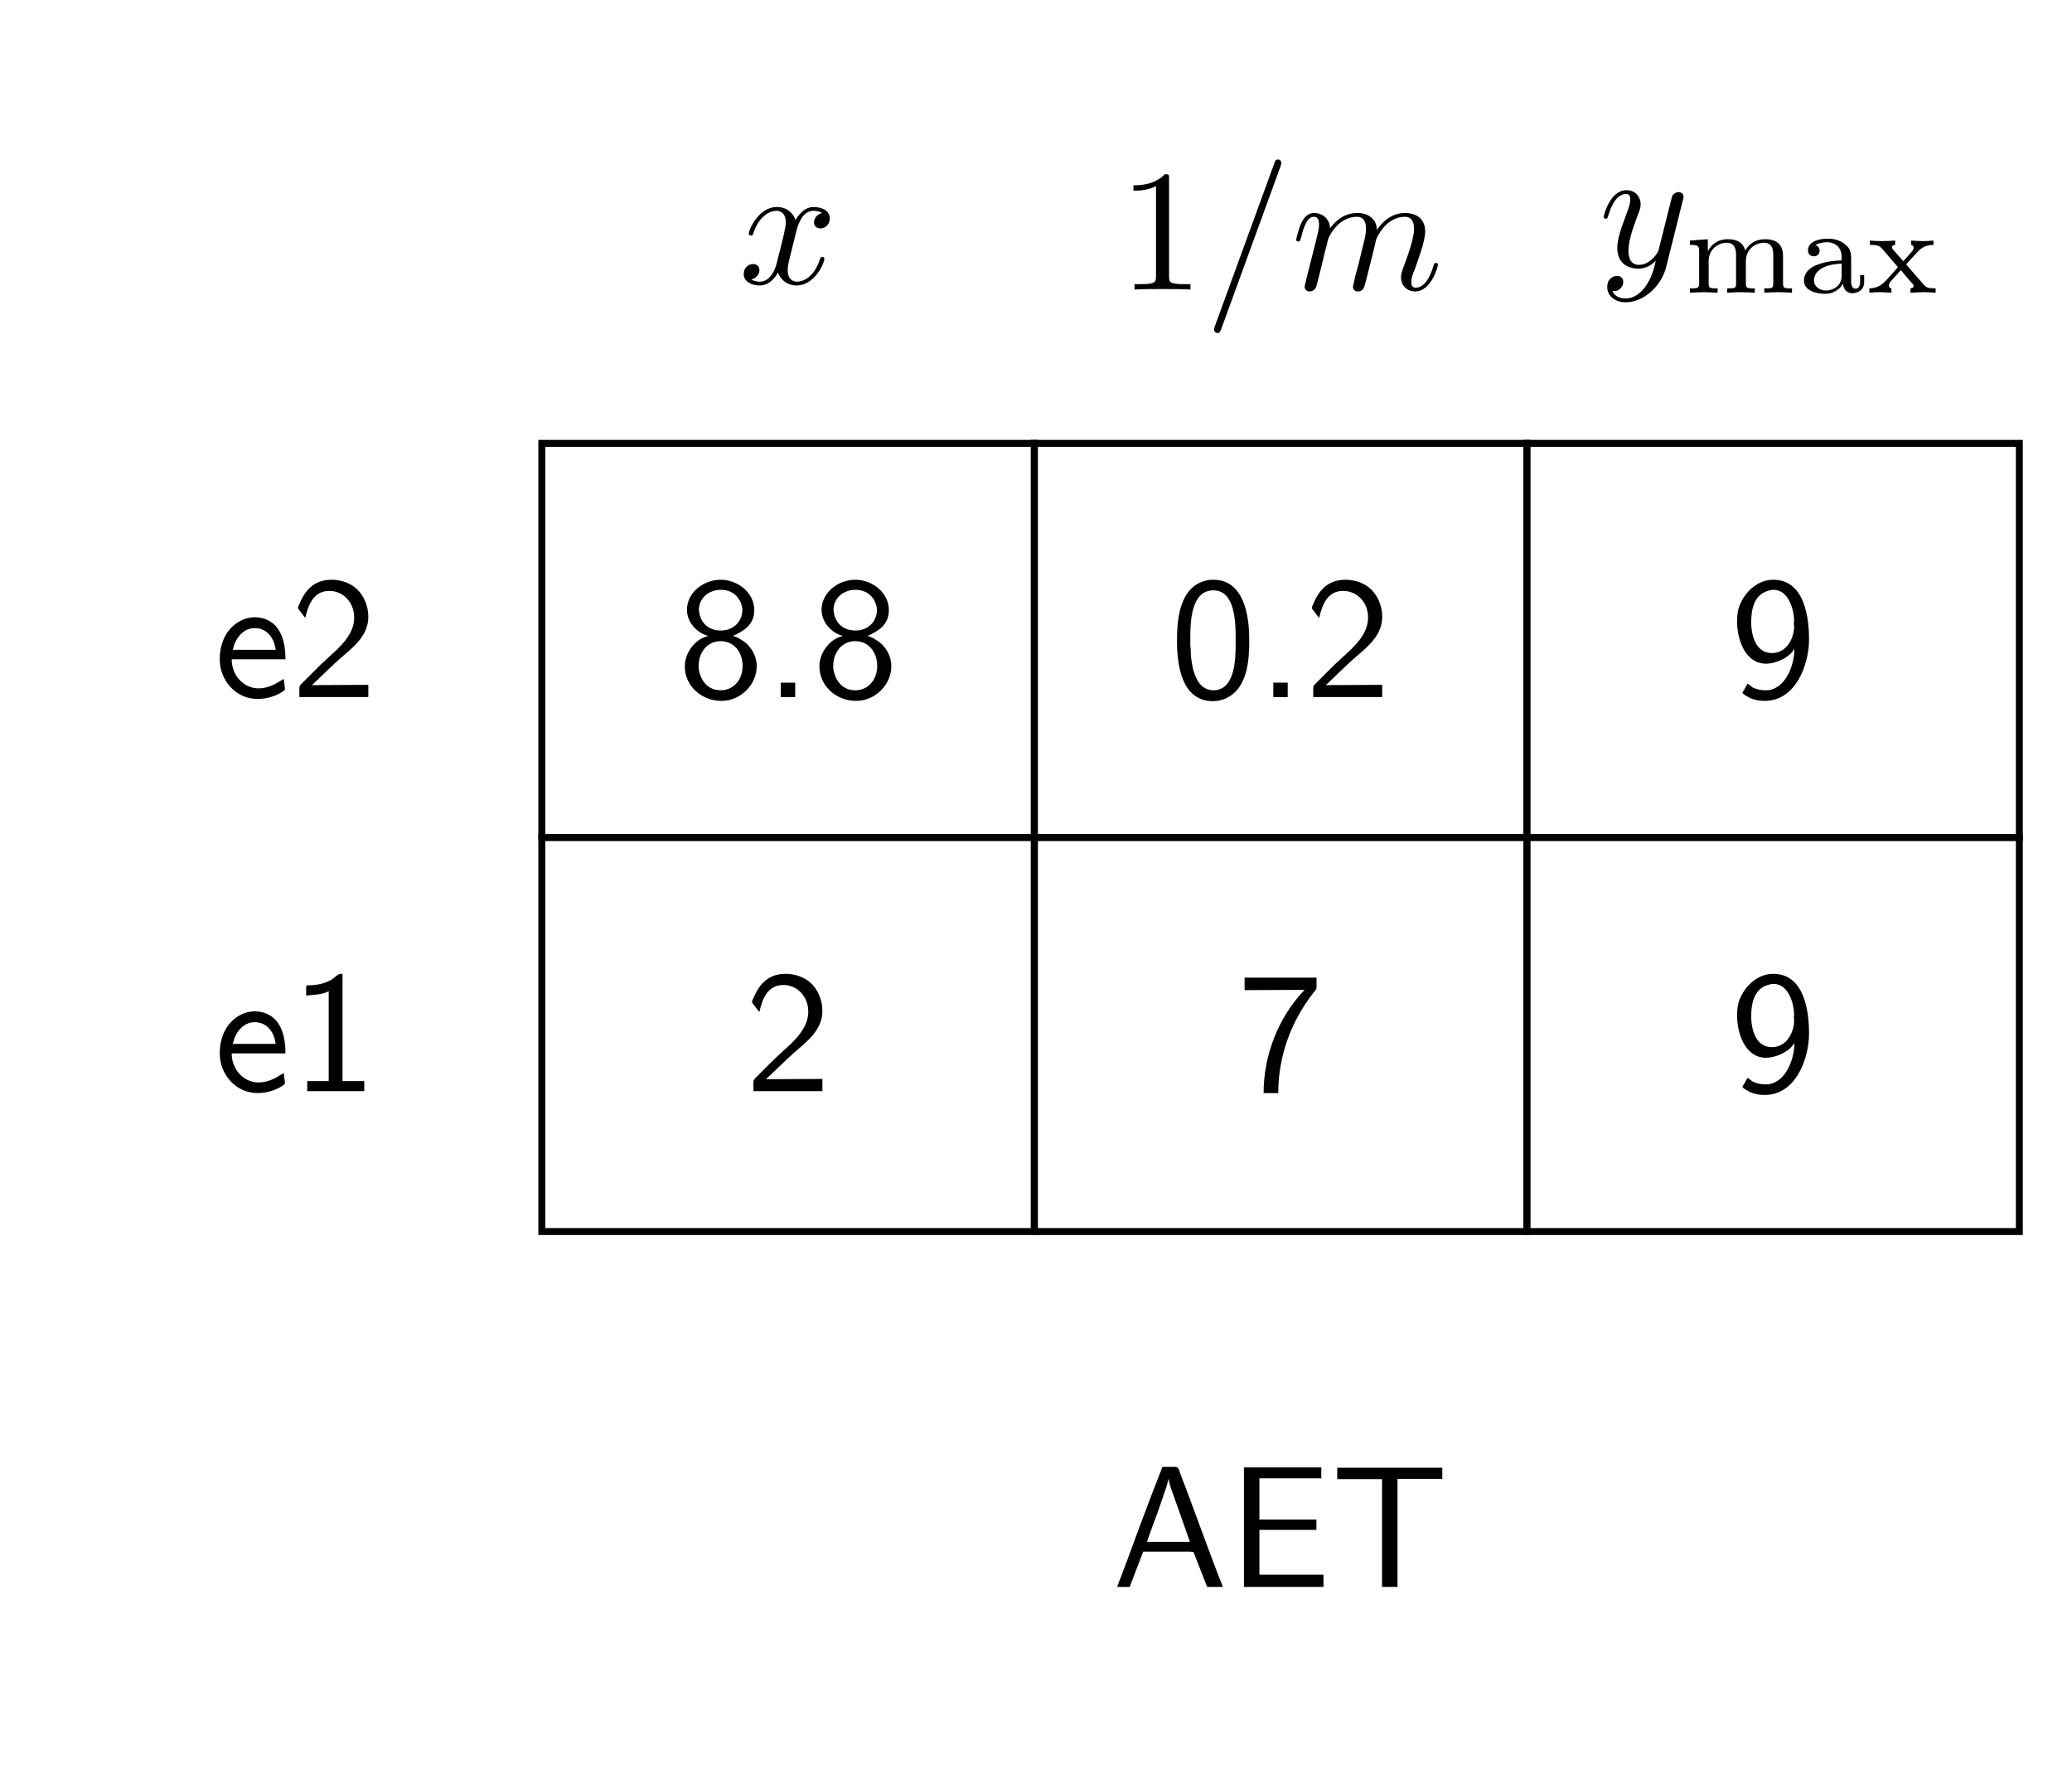
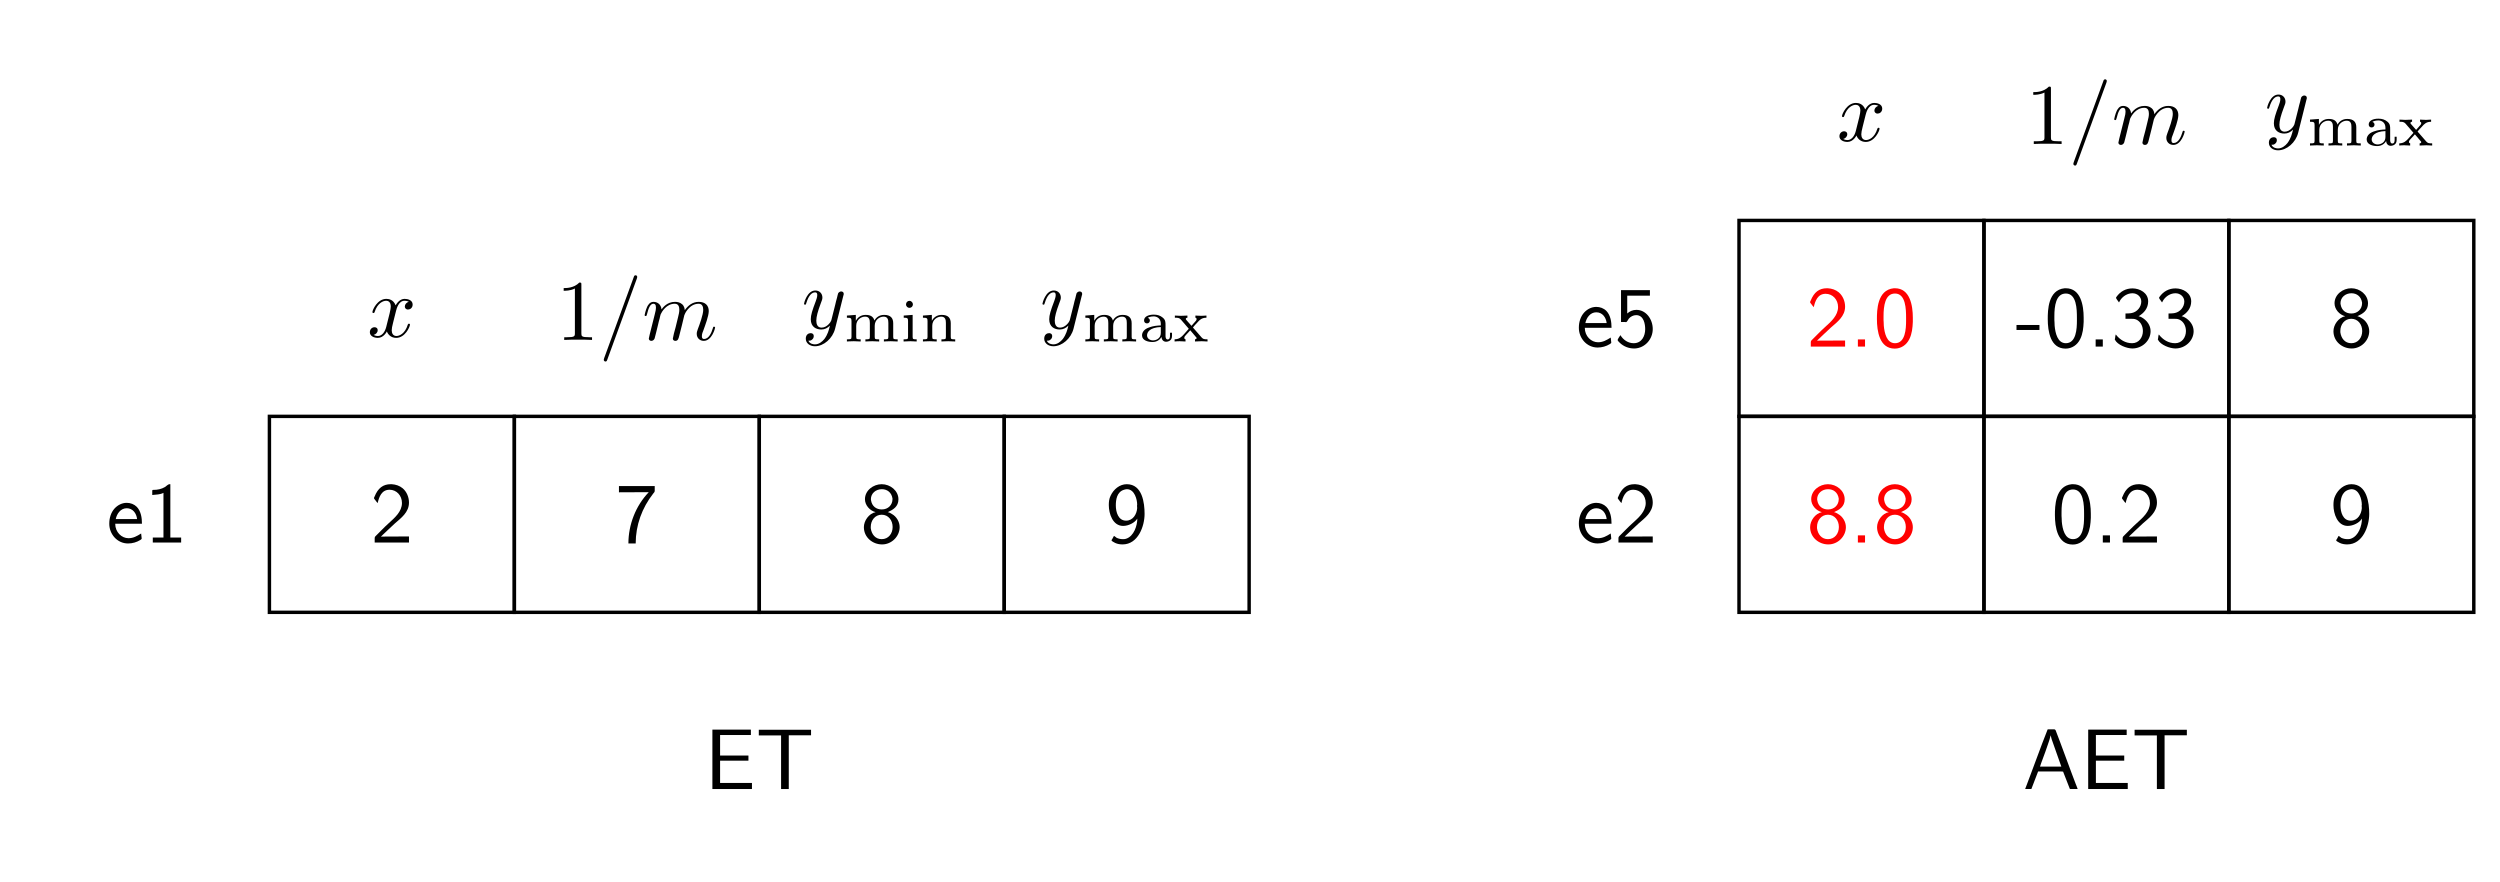
- <svg xmlns="http://www.w3.org/2000/svg" xmlns:xlink="http://www.w3.org/1999/xlink" width="119.254pt" height="102.047pt" viewBox="0 0 119.254 102.047" version="1.1">
+ <svg xmlns="http://www.w3.org/2000/svg" xmlns:xlink="http://www.w3.org/1999/xlink" width="289.333pt" height="102.047pt" viewBox="0 0 289.333 102.047" version="1.1">
  <defs>
    <g>
      <symbol overflow="visible" id="glyph0-0">
        <path style="stroke:none;" d="" />
      </symbol>
      <symbol overflow="visible" id="glyph0-1">
+         <path style="stroke:none;" d="M 0.844 -4.578 C 1 -5.281 1.297 -6.125 2.219 -6.125 C 3.047 -6.125 3.656 -5.438 3.656 -4.594 C 3.656 -3.594 2.812 -2.875 2.141 -2.266 C 1.875 -2.031 1.625 -1.781 1.359 -1.516 L 0.594 -0.75 C 0.531 -0.672 0.5 -0.641 0.5 -0.531 L 0.5 -0.016 L 4.469 -0.016 L 4.469 -0.719 L 1.219 -0.703 C 1.766 -1.203 2.266 -1.719 2.828 -2.219 C 3.562 -2.859 4.469 -3.516 4.469 -4.641 C 4.469 -5.266 4.203 -5.906 3.734 -6.297 C 3.375 -6.594 2.938 -6.734 2.469 -6.766 L 2.359 -6.766 C 1.469 -6.766 0.875 -6.312 0.484 -5.328 C 0.453 -5.281 0.422 -5.219 0.422 -5.156 L 0.422 -5.141 C 0.438 -5.062 0.516 -5 0.547 -4.953 C 0.641 -4.828 0.734 -4.688 0.844 -4.578 Z M 0.844 -4.578 " />
+       </symbol>
+       <symbol overflow="visible" id="glyph0-2">
+         <path style="stroke:none;" d="M 0.422 -6.547 L 0.422 -5.828 L 3.875 -5.844 C 2.359 -4.266 1.516 -2.078 1.516 0.094 L 2.359 0.094 C 2.359 -2.031 3.094 -4.031 4.391 -5.688 C 4.469 -5.781 4.562 -5.859 4.562 -6 L 4.562 -6.547 Z M 0.422 -6.547 " />
+       </symbol>
+       <symbol overflow="visible" id="glyph0-3">
        <path style="stroke:none;" d="M 1.781 -3.531 C 1 -3.375 0.422 -2.531 0.422 -1.797 C 0.422 -0.594 1.453 0.203 2.516 0.203 L 2.547 0.203 C 3.625 0.203 4.562 -0.719 4.562 -1.797 C 4.562 -2.406 4.203 -3.016 3.672 -3.312 C 3.531 -3.406 3.359 -3.5 3.188 -3.531 C 3.812 -3.812 4.422 -4.172 4.422 -5.016 C 4.422 -6.016 3.484 -6.766 2.484 -6.766 C 1.516 -6.766 0.547 -6.047 0.547 -5.031 C 0.547 -4.328 1.109 -3.703 1.781 -3.531 Z M 1.219 -1.672 C 1.219 -1.719 1.219 -1.781 1.219 -1.828 C 1.219 -2.562 1.703 -3.234 2.484 -3.234 C 3.266 -3.234 3.75 -2.578 3.75 -1.812 C 3.75 -1.047 3.266 -0.406 2.484 -0.406 C 1.734 -0.406 1.312 -0.984 1.219 -1.672 Z M 1.25 -4.906 C 1.25 -4.938 1.234 -4.984 1.234 -5.031 C 1.234 -5.703 1.797 -6.188 2.5 -6.188 C 3.125 -6.188 3.625 -5.812 3.734 -5.109 L 3.734 -5.031 C 3.734 -4.359 3.219 -3.844 2.5 -3.844 C 1.859 -3.844 1.359 -4.203 1.25 -4.906 Z M 1.25 -4.906 " />
      </symbol>
-       <symbol overflow="visible" id="glyph0-2">
+       <symbol overflow="visible" id="glyph0-4">
+         <path style="stroke:none;" d="M 3.703 -2.766 L 3.719 -2.766 C 3.719 -2 3.344 -0.75 2.422 -0.453 C 2.328 -0.422 2.219 -0.406 2.125 -0.406 L 2.047 -0.406 C 1.797 -0.406 1.562 -0.453 1.328 -0.562 C 1.219 -0.625 1.141 -0.734 1.016 -0.781 L 0.812 -0.406 C 0.781 -0.375 0.734 -0.312 0.734 -0.266 C 0.75 -0.172 1.016 -0.047 1.156 0.031 C 1.422 0.156 1.719 0.203 2.016 0.203 C 3.812 0.203 4.562 -1.906 4.562 -3.328 C 4.562 -4.578 4.312 -6.766 2.5 -6.766 C 1.672 -6.766 0.969 -6.172 0.625 -5.422 C 0.453 -5.078 0.422 -4.703 0.422 -4.344 C 0.422 -3.359 0.875 -1.938 2.078 -1.938 C 2.703 -1.938 3.438 -2.312 3.703 -2.766 Z M 3.703 -4.359 C 3.688 -4.344 3.688 -4.297 3.688 -4.266 C 3.688 -4.188 3.703 -4.109 3.703 -4.031 L 3.703 -3.984 C 3.656 -3.312 3.234 -2.547 2.422 -2.547 C 1.516 -2.547 1.234 -3.531 1.234 -4.312 C 1.234 -4.953 1.344 -5.875 2.188 -6.125 C 2.297 -6.156 2.406 -6.188 2.516 -6.188 C 3.422 -6.188 3.703 -4.953 3.703 -4.422 Z M 3.703 -4.359 " />
+       </symbol>
+       <symbol overflow="visible" id="glyph0-5">
+         <path style="stroke:none;" d="M 0.938 -6.891 L 0.938 -0.016 L 5.516 -0.016 L 5.516 -0.719 L 1.828 -0.719 L 1.828 -3.297 L 5.109 -3.297 L 5.109 -3.891 L 1.828 -3.891 L 1.828 -6.266 L 5.391 -6.266 L 5.391 -6.891 Z M 0.938 -6.891 " />
+       </symbol>
+       <symbol overflow="visible" id="glyph0-6">
+         <path style="stroke:none;" d="M 0.359 -6.875 L 0.359 -6.219 L 2.938 -6.219 L 2.938 -0.016 L 3.828 -0.016 L 3.828 -6.234 L 6.406 -6.234 L 6.406 -6.875 Z M 0.359 -6.875 " />
+       </symbol>
+       <symbol overflow="visible" id="glyph0-7">
+         <path style="stroke:none;" d="M 4.031 -1.062 C 3.531 -0.75 3.125 -0.516 2.562 -0.516 C 1.781 -0.516 1.031 -1.203 1.031 -2.188 L 4.125 -2.188 C 4.125 -2.875 4.016 -3.625 3.531 -4.141 C 3.219 -4.453 2.797 -4.609 2.359 -4.609 C 1.812 -4.609 1.312 -4.344 0.953 -3.953 C 0.531 -3.484 0.344 -2.844 0.344 -2.219 L 0.344 -2.172 C 0.344 -1 1.25 0.094 2.516 0.094 C 3.016 0.094 3.516 -0.047 3.938 -0.312 C 4 -0.375 4.094 -0.391 4.094 -0.484 C 4.094 -0.672 4.031 -0.875 4.031 -1.062 Z M 1.094 -2.734 C 1.219 -3.344 1.656 -3.984 2.359 -3.984 C 3.062 -3.984 3.484 -3.406 3.562 -2.734 Z M 1.094 -2.734 " />
+       </symbol>
+       <symbol overflow="visible" id="glyph0-8">
+         <path style="stroke:none;" d="M 0.891 -5.516 C 1.344 -5.578 1.781 -5.547 2.188 -5.766 L 2.188 -0.594 L 0.953 -0.594 L 0.953 -0.016 L 4.234 -0.016 L 4.234 -0.594 L 2.984 -0.594 L 2.984 -6.766 L 2.875 -6.766 C 2.719 -6.766 2.516 -6.531 2.359 -6.438 C 1.969 -6.203 1.5 -6.109 1.062 -6.109 L 1 -6.109 C 0.922 -6.109 0.891 -6.078 0.891 -5.984 Z M 0.891 -5.516 " />
+       </symbol>
+       <symbol overflow="visible" id="glyph0-9">
        <path style="stroke:none;" d="M 0.969 -0.844 L 0.969 -0.016 L 1.797 -0.016 L 1.797 -0.844 Z M 0.969 -0.844 " />
      </symbol>
-       <symbol overflow="visible" id="glyph0-3">
+       <symbol overflow="visible" id="glyph0-10">
        <path style="stroke:none;" d="M 2.359 -6.766 C 0.422 -6.578 0.406 -4.172 0.406 -3.203 C 0.406 -1.797 0.703 0.219 2.469 0.219 C 3.203 0.219 3.828 -0.203 4.156 -0.875 C 4.469 -1.5 4.531 -2.188 4.562 -2.875 L 4.562 -3.359 C 4.562 -4.797 4.219 -6.766 2.5 -6.766 C 2.453 -6.766 2.406 -6.766 2.359 -6.766 Z M 1.188 -2.828 C 1.172 -2.906 1.172 -2.984 1.172 -3.078 L 1.172 -3.531 C 1.172 -4.703 1.344 -6.156 2.5 -6.156 C 3.75 -6.156 3.781 -4.328 3.781 -3.344 L 3.781 -3.016 C 3.781 -2.078 3.703 -0.406 2.5 -0.406 C 1.531 -0.406 1.281 -1.594 1.203 -2.422 C 1.203 -2.547 1.203 -2.688 1.188 -2.828 Z M 1.188 -2.828 " />
      </symbol>
-       <symbol overflow="visible" id="glyph0-4">
-         <path style="stroke:none;" d="M 0.844 -4.578 C 1 -5.281 1.297 -6.125 2.219 -6.125 C 3.047 -6.125 3.656 -5.438 3.656 -4.594 C 3.656 -3.594 2.812 -2.875 2.141 -2.266 C 1.875 -2.031 1.625 -1.781 1.359 -1.516 L 0.594 -0.75 C 0.531 -0.672 0.5 -0.641 0.5 -0.531 L 0.5 -0.016 L 4.469 -0.016 L 4.469 -0.719 L 1.219 -0.703 C 1.766 -1.203 2.266 -1.719 2.828 -2.219 C 3.562 -2.859 4.469 -3.516 4.469 -4.641 C 4.469 -5.266 4.203 -5.906 3.734 -6.297 C 3.375 -6.594 2.938 -6.734 2.469 -6.766 L 2.359 -6.766 C 1.469 -6.766 0.875 -6.312 0.484 -5.328 C 0.453 -5.281 0.422 -5.219 0.422 -5.156 L 0.422 -5.141 C 0.438 -5.062 0.516 -5 0.547 -4.953 C 0.641 -4.828 0.734 -4.688 0.844 -4.578 Z M 0.844 -4.578 " />
-       </symbol>
-       <symbol overflow="visible" id="glyph0-5">
-         <path style="stroke:none;" d="M 3.703 -2.766 L 3.719 -2.766 C 3.719 -2 3.344 -0.75 2.422 -0.453 C 2.328 -0.422 2.219 -0.406 2.125 -0.406 L 2.047 -0.406 C 1.797 -0.406 1.562 -0.453 1.328 -0.562 C 1.219 -0.625 1.141 -0.734 1.016 -0.781 L 0.812 -0.406 C 0.781 -0.375 0.734 -0.312 0.734 -0.266 C 0.75 -0.172 1.016 -0.047 1.156 0.031 C 1.422 0.156 1.719 0.203 2.016 0.203 C 3.812 0.203 4.562 -1.906 4.562 -3.328 C 4.562 -4.578 4.312 -6.766 2.5 -6.766 C 1.672 -6.766 0.969 -6.172 0.625 -5.422 C 0.453 -5.078 0.422 -4.703 0.422 -4.344 C 0.422 -3.359 0.875 -1.938 2.078 -1.938 C 2.703 -1.938 3.438 -2.312 3.703 -2.766 Z M 3.703 -4.359 C 3.688 -4.344 3.688 -4.297 3.688 -4.266 C 3.688 -4.188 3.703 -4.109 3.703 -4.031 L 3.703 -3.984 C 3.656 -3.312 3.234 -2.547 2.422 -2.547 C 1.516 -2.547 1.234 -3.531 1.234 -4.312 C 1.234 -4.953 1.344 -5.875 2.188 -6.125 C 2.297 -6.156 2.406 -6.188 2.516 -6.188 C 3.422 -6.188 3.703 -4.953 3.703 -4.422 Z M 3.703 -4.359 " />
-       </symbol>
-       <symbol overflow="visible" id="glyph0-6">
-         <path style="stroke:none;" d="M 0.422 -6.547 L 0.422 -5.828 L 3.875 -5.844 C 2.359 -4.266 1.516 -2.078 1.516 0.094 L 2.359 0.094 C 2.359 -2.031 3.094 -4.031 4.391 -5.688 C 4.469 -5.781 4.562 -5.859 4.562 -6 L 4.562 -6.547 Z M 0.422 -6.547 " />
-       </symbol>
-       <symbol overflow="visible" id="glyph0-7">
+       <symbol overflow="visible" id="glyph0-11">
+         <path style="stroke:none;" d="M 0.109 -2.516 L 0.109 -1.938 L 2.766 -1.938 L 2.766 -2.516 Z M 0.109 -2.516 " />
+       </symbol>
+       <symbol overflow="visible" id="glyph0-12">
+         <path style="stroke:none;" d="M 0.906 -5.125 C 0.969 -5.219 1 -5.312 1.062 -5.406 C 1.375 -5.859 1.891 -6.188 2.469 -6.188 C 3 -6.188 3.484 -5.797 3.484 -5.234 C 3.484 -4.594 3 -4.031 2.406 -3.906 C 2.156 -3.844 1.891 -3.859 1.656 -3.844 L 1.656 -3.234 L 2.25 -3.234 C 2.484 -3.234 2.703 -3.234 2.906 -3.141 C 3.422 -2.906 3.672 -2.359 3.672 -1.812 C 3.672 -1.094 3.219 -0.406 2.422 -0.406 C 1.641 -0.406 1 -0.812 0.531 -1.422 C 0.516 -1.375 0.5 -1.312 0.484 -1.25 L 0.453 -1 C 0.438 -0.953 0.422 -0.906 0.422 -0.859 L 0.422 -0.828 C 0.719 -0.203 1.812 0.203 2.453 0.203 C 3.594 0.203 4.562 -0.703 4.562 -1.797 C 4.562 -2.5 4.109 -3.078 3.516 -3.406 C 3.406 -3.453 3.297 -3.516 3.172 -3.531 C 3.797 -3.891 4.281 -4.453 4.281 -5.25 C 4.281 -6.234 3.312 -6.75 2.469 -6.75 C 1.703 -6.75 1.062 -6.406 0.609 -5.766 C 0.594 -5.734 0.562 -5.703 0.562 -5.656 C 0.562 -5.562 0.797 -5.297 0.906 -5.125 Z M 0.906 -5.125 " />
+       </symbol>
+       <symbol overflow="visible" id="glyph0-13">
        <path style="stroke:none;" d="M 0.281 -0.016 L 1 -0.016 L 1.781 -2.047 L 4.453 -2.047 L 4.672 -2.031 L 5.453 -0.031 L 5.531 -0.016 L 6.359 -0.016 C 6.297 -0.219 6.203 -0.422 6.125 -0.625 L 5.688 -1.781 C 5.25 -2.984 4.781 -4.203 4.344 -5.406 L 3.922 -6.516 C 3.844 -6.734 3.812 -6.922 3.641 -6.922 L 2.922 -6.922 C 2.875 -6.922 2.844 -6.875 2.844 -6.812 L 2.25 -5.281 C 1.797 -4.094 1.359 -2.922 0.922 -1.719 L 0.5 -0.594 C 0.422 -0.406 0.344 -0.203 0.281 -0.016 Z M 2 -2.609 C 2.078 -2.891 2.203 -3.172 2.297 -3.453 C 2.516 -4.031 2.719 -4.594 2.906 -5.156 C 3.031 -5.516 3.156 -5.859 3.234 -6.234 L 3.344 -5.797 L 4.469 -2.609 Z M 2 -2.609 " />
      </symbol>
-       <symbol overflow="visible" id="glyph0-8">
-         <path style="stroke:none;" d="M 0.938 -6.891 L 0.938 -0.016 L 5.516 -0.016 L 5.516 -0.719 L 1.828 -0.719 L 1.828 -3.297 L 5.109 -3.297 L 5.109 -3.891 L 1.828 -3.891 L 1.828 -6.266 L 5.391 -6.266 L 5.391 -6.891 Z M 0.938 -6.891 " />
-       </symbol>
-       <symbol overflow="visible" id="glyph0-9">
-         <path style="stroke:none;" d="M 0.359 -6.875 L 0.359 -6.219 L 2.938 -6.219 L 2.938 -0.016 L 3.828 -0.016 L 3.828 -6.234 L 6.406 -6.234 L 6.406 -6.875 Z M 0.359 -6.875 " />
-       </symbol>
-       <symbol overflow="visible" id="glyph0-10">
-         <path style="stroke:none;" d="M 4.031 -1.062 C 3.531 -0.75 3.125 -0.516 2.562 -0.516 C 1.781 -0.516 1.031 -1.203 1.031 -2.188 L 4.125 -2.188 C 4.125 -2.875 4.016 -3.625 3.531 -4.141 C 3.219 -4.453 2.797 -4.609 2.359 -4.609 C 1.812 -4.609 1.312 -4.344 0.953 -3.953 C 0.531 -3.484 0.344 -2.844 0.344 -2.219 L 0.344 -2.172 C 0.344 -1 1.25 0.094 2.516 0.094 C 3.016 0.094 3.516 -0.047 3.938 -0.312 C 4 -0.375 4.094 -0.391 4.094 -0.484 C 4.094 -0.672 4.031 -0.875 4.031 -1.062 Z M 1.094 -2.734 C 1.219 -3.344 1.656 -3.984 2.359 -3.984 C 3.062 -3.984 3.484 -3.406 3.562 -2.734 Z M 1.094 -2.734 " />
-       </symbol>
-       <symbol overflow="visible" id="glyph0-11">
-         <path style="stroke:none;" d="M 0.891 -5.516 C 1.344 -5.578 1.781 -5.547 2.188 -5.766 L 2.188 -0.594 L 0.953 -0.594 L 0.953 -0.016 L 4.234 -0.016 L 4.234 -0.594 L 2.984 -0.594 L 2.984 -6.766 L 2.875 -6.766 C 2.719 -6.766 2.516 -6.531 2.359 -6.438 C 1.969 -6.203 1.5 -6.109 1.062 -6.109 L 1 -6.109 C 0.922 -6.109 0.891 -6.078 0.891 -5.984 Z M 0.891 -5.516 " />
+       <symbol overflow="visible" id="glyph0-14">
+         <path style="stroke:none;" d="M 0.797 -6.547 L 0.797 -2.859 L 1.266 -2.859 C 1.281 -2.859 1.312 -2.844 1.359 -2.844 C 1.5 -2.844 1.578 -3.094 1.688 -3.234 C 1.891 -3.484 2.219 -3.656 2.547 -3.656 C 3.453 -3.656 3.594 -2.578 3.594 -2.031 C 3.594 -1.25 3.203 -0.406 2.266 -0.406 C 1.625 -0.406 1.062 -0.781 0.734 -1.328 L 0.719 -1.328 C 0.609 -1.156 0.406 -0.875 0.406 -0.781 L 0.406 -0.766 C 0.406 -0.688 0.578 -0.531 0.656 -0.453 C 1.094 -0.031 1.688 0.203 2.297 0.203 L 2.406 0.203 C 3.578 0.141 4.469 -0.875 4.469 -2.047 C 4.469 -3.188 3.688 -4.266 2.578 -4.266 C 2.172 -4.266 1.797 -4.109 1.516 -3.844 L 1.516 -5.906 L 4.141 -5.906 L 4.141 -6.547 Z M 0.797 -6.547 " />
      </symbol>
      <symbol overflow="visible" id="glyph1-0">
        <path style="stroke:none;" d="" />
      </symbol>
      <symbol overflow="visible" id="glyph1-1">
        <path style="stroke:none;" d="M 3.328 -3.016 C 3.391 -3.266 3.625 -4.188 4.312 -4.188 C 4.359 -4.188 4.609 -4.188 4.812 -4.062 C 4.531 -4 4.344 -3.766 4.344 -3.516 C 4.344 -3.359 4.453 -3.172 4.719 -3.172 C 4.938 -3.172 5.25 -3.344 5.25 -3.75 C 5.25 -4.266 4.672 -4.406 4.328 -4.406 C 3.75 -4.406 3.406 -3.875 3.281 -3.656 C 3.031 -4.312 2.5 -4.406 2.203 -4.406 C 1.172 -4.406 0.594 -3.125 0.594 -2.875 C 0.594 -2.766 0.703 -2.766 0.719 -2.766 C 0.797 -2.766 0.828 -2.797 0.844 -2.875 C 1.188 -3.938 1.844 -4.188 2.188 -4.188 C 2.375 -4.188 2.719 -4.094 2.719 -3.516 C 2.719 -3.203 2.547 -2.547 2.188 -1.141 C 2.031 -0.531 1.672 -0.109 1.234 -0.109 C 1.172 -0.109 0.953 -0.109 0.734 -0.234 C 0.984 -0.297 1.203 -0.5 1.203 -0.781 C 1.203 -1.047 0.984 -1.125 0.844 -1.125 C 0.531 -1.125 0.297 -0.875 0.297 -0.547 C 0.297 -0.094 0.781 0.109 1.219 0.109 C 1.891 0.109 2.25 -0.594 2.266 -0.641 C 2.391 -0.281 2.75 0.109 3.344 0.109 C 4.375 0.109 4.938 -1.172 4.938 -1.422 C 4.938 -1.531 4.859 -1.531 4.828 -1.531 C 4.734 -1.531 4.719 -1.484 4.688 -1.422 C 4.359 -0.344 3.688 -0.109 3.375 -0.109 C 2.984 -0.109 2.828 -0.422 2.828 -0.766 C 2.828 -0.984 2.875 -1.203 2.984 -1.641 Z M 3.328 -3.016 " />
      </symbol>
      <symbol overflow="visible" id="glyph1-2">
        <path style="stroke:none;" d="M 4.375 -7.094 C 4.422 -7.234 4.422 -7.266 4.422 -7.281 C 4.422 -7.391 4.344 -7.484 4.234 -7.484 C 4.156 -7.484 4.094 -7.453 4.062 -7.391 L 0.594 2.109 C 0.547 2.25 0.547 2.281 0.547 2.297 C 0.547 2.406 0.641 2.5 0.75 2.5 C 0.875 2.5 0.906 2.422 0.969 2.25 Z M 4.375 -7.094 " />
      </symbol>
      <symbol overflow="visible" id="glyph1-3">
        <path style="stroke:none;" d="M 0.875 -0.594 C 0.844 -0.438 0.781 -0.203 0.781 -0.156 C 0.781 0.016 0.922 0.109 1.078 0.109 C 1.203 0.109 1.375 0.031 1.453 -0.172 C 1.453 -0.188 1.578 -0.656 1.641 -0.906 L 1.859 -1.797 C 1.906 -2.031 1.969 -2.25 2.031 -2.469 C 2.062 -2.641 2.141 -2.938 2.156 -2.969 C 2.297 -3.281 2.828 -4.188 3.781 -4.188 C 4.234 -4.188 4.312 -3.812 4.312 -3.484 C 4.312 -3.234 4.25 -2.953 4.172 -2.656 L 3.891 -1.5 L 3.688 -0.75 C 3.656 -0.547 3.562 -0.203 3.562 -0.156 C 3.562 0.016 3.703 0.109 3.844 0.109 C 4.156 0.109 4.219 -0.141 4.297 -0.453 C 4.438 -1.016 4.812 -2.469 4.891 -2.859 C 4.922 -2.984 5.453 -4.188 6.547 -4.188 C 6.969 -4.188 7.078 -3.844 7.078 -3.484 C 7.078 -2.922 6.656 -1.781 6.453 -1.25 C 6.375 -1.016 6.328 -0.906 6.328 -0.703 C 6.328 -0.234 6.672 0.109 7.141 0.109 C 8.078 0.109 8.453 -1.344 8.453 -1.422 C 8.453 -1.531 8.359 -1.531 8.328 -1.531 C 8.234 -1.531 8.234 -1.5 8.188 -1.344 C 8.031 -0.812 7.719 -0.109 7.172 -0.109 C 7 -0.109 6.922 -0.203 6.922 -0.438 C 6.922 -0.688 7.016 -0.922 7.109 -1.141 C 7.297 -1.672 7.719 -2.766 7.719 -3.344 C 7.719 -3.984 7.312 -4.406 6.562 -4.406 C 5.828 -4.406 5.312 -3.969 4.938 -3.438 C 4.938 -3.562 4.906 -3.906 4.625 -4.141 C 4.375 -4.359 4.062 -4.406 3.812 -4.406 C 2.906 -4.406 2.422 -3.766 2.25 -3.531 C 2.203 -4.109 1.781 -4.406 1.328 -4.406 C 0.875 -4.406 0.688 -4.016 0.594 -3.844 C 0.422 -3.484 0.297 -2.906 0.297 -2.875 C 0.297 -2.766 0.391 -2.766 0.406 -2.766 C 0.516 -2.766 0.516 -2.781 0.578 -3 C 0.75 -3.703 0.953 -4.188 1.312 -4.188 C 1.469 -4.188 1.609 -4.109 1.609 -3.734 C 1.609 -3.516 1.578 -3.406 1.453 -2.891 Z M 0.875 -0.594 " />
      </symbol>
      <symbol overflow="visible" id="glyph1-4">
        <path style="stroke:none;" d="M 4.844 -3.797 C 4.891 -3.938 4.891 -3.953 4.891 -4.031 C 4.891 -4.203 4.75 -4.297 4.594 -4.297 C 4.5 -4.297 4.344 -4.234 4.25 -4.094 C 4.234 -4.031 4.141 -3.734 4.109 -3.547 C 4.031 -3.297 3.969 -3.016 3.906 -2.75 L 3.453 -0.953 C 3.422 -0.812 2.984 -0.109 2.328 -0.109 C 1.828 -0.109 1.719 -0.547 1.719 -0.922 C 1.719 -1.375 1.891 -2 2.219 -2.875 C 2.375 -3.281 2.422 -3.391 2.422 -3.594 C 2.422 -4.031 2.109 -4.406 1.609 -4.406 C 0.656 -4.406 0.297 -2.953 0.297 -2.875 C 0.297 -2.766 0.391 -2.766 0.406 -2.766 C 0.516 -2.766 0.516 -2.797 0.562 -2.953 C 0.844 -3.891 1.234 -4.188 1.578 -4.188 C 1.656 -4.188 1.828 -4.188 1.828 -3.875 C 1.828 -3.625 1.719 -3.359 1.656 -3.172 C 1.25 -2.109 1.078 -1.547 1.078 -1.078 C 1.078 -0.188 1.703 0.109 2.297 0.109 C 2.688 0.109 3.016 -0.062 3.297 -0.344 C 3.172 0.172 3.047 0.672 2.656 1.203 C 2.391 1.531 2.016 1.828 1.562 1.828 C 1.422 1.828 0.969 1.797 0.797 1.406 C 0.953 1.406 1.094 1.406 1.219 1.281 C 1.328 1.203 1.422 1.062 1.422 0.875 C 1.422 0.562 1.156 0.531 1.062 0.531 C 0.828 0.531 0.5 0.688 0.5 1.172 C 0.5 1.672 0.938 2.047 1.562 2.047 C 2.578 2.047 3.609 1.141 3.891 0.016 Z M 4.844 -3.797 " />
      </symbol>
      <symbol overflow="visible" id="glyph2-0">
        <path style="stroke:none;" d="" />
      </symbol>
      <symbol overflow="visible" id="glyph2-1">
        <path style="stroke:none;" d="M 2.938 -6.375 C 2.938 -6.625 2.938 -6.641 2.703 -6.641 C 2.078 -6 1.203 -6 0.891 -6 L 0.891 -5.688 C 1.094 -5.688 1.672 -5.688 2.188 -5.953 L 2.188 -0.781 C 2.188 -0.422 2.156 -0.312 1.266 -0.312 L 0.953 -0.312 L 0.953 0 C 1.297 -0.031 2.156 -0.031 2.562 -0.031 C 2.953 -0.031 3.828 -0.031 4.172 0 L 4.172 -0.312 L 3.859 -0.312 C 2.953 -0.312 2.938 -0.422 2.938 -0.781 Z M 2.938 -6.375 " />
      </symbol>
      <symbol overflow="visible" id="glyph3-0">
        <path style="stroke:none;" d="" />
      </symbol>
      <symbol overflow="visible" id="glyph3-1">
        <path style="stroke:none;" d="M 5.734 -2.109 C 5.734 -2.719 5.422 -3.078 4.688 -3.078 C 4.125 -3.078 3.75 -2.781 3.562 -2.422 C 3.422 -2.922 3.047 -3.078 2.547 -3.078 C 1.969 -3.078 1.609 -2.766 1.406 -2.391 L 1.406 -3.078 L 0.375 -3 L 0.375 -2.75 C 0.844 -2.75 0.906 -2.703 0.906 -2.359 L 0.906 -0.547 C 0.906 -0.25 0.828 -0.25 0.375 -0.25 L 0.375 0 C 0.391 0 0.875 -0.031 1.172 -0.031 C 1.422 -0.031 1.906 0 1.969 0 L 1.969 -0.25 C 1.516 -0.25 1.453 -0.25 1.453 -0.547 L 1.453 -1.812 C 1.453 -2.531 2.031 -2.875 2.484 -2.875 C 2.969 -2.875 3.031 -2.5 3.031 -2.141 L 3.031 -0.547 C 3.031 -0.25 2.969 -0.25 2.516 -0.25 L 2.516 0 C 2.531 0 3.016 -0.031 3.312 -0.031 C 3.562 -0.031 4.047 0 4.109 0 L 4.109 -0.25 C 3.656 -0.25 3.594 -0.25 3.594 -0.547 L 3.594 -1.812 C 3.594 -2.531 4.172 -2.875 4.625 -2.875 C 5.109 -2.875 5.172 -2.5 5.172 -2.141 L 5.172 -0.547 C 5.172 -0.25 5.109 -0.25 4.656 -0.25 L 4.656 0 C 4.672 0 5.156 -0.031 5.453 -0.031 C 5.703 -0.031 6.188 0 6.25 0 L 6.25 -0.25 C 5.797 -0.25 5.734 -0.25 5.734 -0.547 Z M 5.734 -2.109 " />
      </symbol>
      <symbol overflow="visible" id="glyph3-2">
+         <path style="stroke:none;" d="M 1.469 -4.297 C 1.469 -4.5 1.297 -4.703 1.062 -4.703 C 0.859 -4.703 0.672 -4.531 0.672 -4.297 C 0.672 -4.047 0.875 -3.891 1.062 -3.891 C 1.297 -3.891 1.469 -4.062 1.469 -4.297 Z M 0.406 -3 L 0.406 -2.75 C 0.844 -2.75 0.906 -2.703 0.906 -2.359 L 0.906 -0.547 C 0.906 -0.25 0.844 -0.25 0.391 -0.25 L 0.391 0 C 0.406 0 0.891 -0.031 1.172 -0.031 C 1.422 -0.031 1.672 -0.016 1.906 0 L 1.906 -0.25 C 1.5 -0.25 1.438 -0.25 1.438 -0.547 L 1.438 -3.078 Z M 0.406 -3 " />
+       </symbol>
+       <symbol overflow="visible" id="glyph3-3">
+         <path style="stroke:none;" d="M 3.594 -2.109 C 3.594 -2.719 3.297 -3.078 2.547 -3.078 C 1.969 -3.078 1.609 -2.766 1.406 -2.391 L 1.406 -3.078 L 0.375 -3 L 0.375 -2.75 C 0.844 -2.75 0.906 -2.703 0.906 -2.359 L 0.906 -0.547 C 0.906 -0.25 0.828 -0.25 0.375 -0.25 L 0.375 0 C 0.391 0 0.875 -0.031 1.172 -0.031 C 1.422 -0.031 1.906 0 1.969 0 L 1.969 -0.25 C 1.516 -0.25 1.453 -0.25 1.453 -0.547 L 1.453 -1.812 C 1.453 -2.531 2.031 -2.875 2.484 -2.875 C 2.969 -2.875 3.031 -2.5 3.031 -2.141 L 3.031 -0.547 C 3.031 -0.25 2.969 -0.25 2.516 -0.25 L 2.516 0 C 2.531 0 3.016 -0.031 3.312 -0.031 C 3.562 -0.031 4.047 0 4.109 0 L 4.109 -0.25 C 3.656 -0.25 3.594 -0.25 3.594 -0.547 Z M 3.594 -2.109 " />
+       </symbol>
+       <symbol overflow="visible" id="glyph3-4">
        <path style="stroke:none;" d="M 3.109 -1.875 C 3.109 -2.234 3.109 -2.5 2.781 -2.766 C 2.5 -3 2.172 -3.109 1.75 -3.109 C 1.094 -3.109 0.625 -2.859 0.625 -2.438 C 0.625 -2.203 0.781 -2.094 0.969 -2.094 C 1.156 -2.094 1.297 -2.234 1.297 -2.422 C 1.297 -2.531 1.234 -2.688 1.047 -2.734 C 1.297 -2.906 1.703 -2.906 1.734 -2.906 C 2.125 -2.906 2.562 -2.656 2.562 -2.062 L 2.562 -1.859 C 2.172 -1.844 1.719 -1.812 1.203 -1.625 C 0.578 -1.406 0.391 -1.016 0.391 -0.703 C 0.391 -0.109 1.109 0.062 1.609 0.062 C 2.156 0.062 2.484 -0.25 2.641 -0.516 C 2.656 -0.234 2.844 0.031 3.172 0.031 C 3.188 0.031 3.859 0.031 3.859 -0.625 L 3.859 -1.016 L 3.625 -1.016 L 3.625 -0.641 C 3.625 -0.562 3.625 -0.234 3.359 -0.234 C 3.109 -0.234 3.109 -0.562 3.109 -0.641 Z M 2.562 -0.984 C 2.562 -0.312 1.969 -0.125 1.656 -0.125 C 1.297 -0.125 0.969 -0.359 0.969 -0.703 C 0.969 -1.094 1.297 -1.625 2.562 -1.672 Z M 2.562 -0.984 " />
      </symbol>
-       <symbol overflow="visible" id="glyph3-3">
+       <symbol overflow="visible" id="glyph3-5">
        <path style="stroke:none;" d="M 2.359 -1.562 C 2.359 -1.562 2.312 -1.625 2.312 -1.625 C 2.312 -1.656 2.766 -2.141 2.828 -2.203 C 3.078 -2.484 3.312 -2.75 3.875 -2.75 L 3.875 -3 C 3.672 -2.984 3.469 -2.969 3.281 -2.969 C 3.078 -2.969 2.797 -2.984 2.594 -3 L 2.594 -2.75 C 2.703 -2.734 2.734 -2.656 2.734 -2.594 C 2.734 -2.578 2.734 -2.469 2.625 -2.359 L 2.141 -1.812 L 1.562 -2.469 C 1.484 -2.547 1.484 -2.578 1.484 -2.609 C 1.484 -2.703 1.578 -2.75 1.672 -2.75 L 1.672 -3 C 1.422 -2.984 1.156 -2.969 0.891 -2.969 C 0.688 -2.969 0.422 -2.984 0.219 -3 L 0.219 -2.75 C 0.531 -2.75 0.719 -2.75 0.906 -2.547 L 1.766 -1.547 C 1.781 -1.531 1.828 -1.484 1.828 -1.469 C 1.828 -1.453 1.297 -0.875 1.234 -0.797 C 0.969 -0.516 0.734 -0.266 0.188 -0.25 L 0.188 0 C 0.391 -0.016 0.547 -0.031 0.766 -0.031 C 0.969 -0.031 1.25 -0.016 1.453 0 L 1.453 -0.25 C 1.375 -0.266 1.312 -0.312 1.312 -0.406 C 1.312 -0.547 1.391 -0.641 1.5 -0.75 L 2 -1.297 L 2.594 -0.594 C 2.734 -0.453 2.734 -0.438 2.734 -0.391 C 2.734 -0.266 2.578 -0.25 2.547 -0.25 L 2.547 0 C 2.609 0 3.109 -0.031 3.328 -0.031 C 3.547 -0.031 3.781 -0.016 4 0 L 4 -0.25 C 3.531 -0.25 3.484 -0.297 3.312 -0.469 Z M 2.359 -1.562 " />
      </symbol>
    </g>
  </defs>
  <g id="surface1">
-     <path style="fill:none;stroke-width:0.399;stroke-linecap:butt;stroke-linejoin:miter;stroke:rgb(0%,0%,0%);stroke-opacity:1;stroke-miterlimit:10;" d="M 155.908 11.339 L 184.255 11.339 L 184.255 34.015 L 155.908 34.015 Z M 155.908 11.339 " transform="matrix(1,0,0,-1,-124.724,59.527)" />
-     <g style="fill:rgb(0%,0%,0%);fill-opacity:1;">
-       <use xlink:href="#glyph0-1" x="38.991" y="40.127" />
-       <use xlink:href="#glyph0-2" x="43.971" y="40.127" />
-       <use xlink:href="#glyph0-1" x="46.738" y="40.127" />
-     </g>
-     <path style="fill:none;stroke-width:0.399;stroke-linecap:butt;stroke-linejoin:miter;stroke:rgb(0%,0%,0%);stroke-opacity:1;stroke-miterlimit:10;" d="M 184.255 11.339 L 212.603 11.339 L 212.603 34.015 L 184.255 34.015 Z M 184.255 11.339 " transform="matrix(1,0,0,-1,-124.724,59.527)" />
-     <g style="fill:rgb(0%,0%,0%);fill-opacity:1;">
-       <use xlink:href="#glyph0-3" x="67.337" y="40.127" />
-       <use xlink:href="#glyph0-2" x="72.317" y="40.127" />
-       <use xlink:href="#glyph0-4" x="75.084" y="40.127" />
-     </g>
-     <path style="fill:none;stroke-width:0.399;stroke-linecap:butt;stroke-linejoin:miter;stroke:rgb(0%,0%,0%);stroke-opacity:1;stroke-miterlimit:10;" d="M 212.603 11.339 L 240.947 11.339 L 240.947 34.015 L 212.603 34.015 Z M 212.603 11.339 " transform="matrix(1,0,0,-1,-124.724,59.527)" />
-     <g style="fill:rgb(0%,0%,0%);fill-opacity:1;">
-       <use xlink:href="#glyph0-5" x="99.557" y="40.127" />
-     </g>
-     <path style="fill:none;stroke-width:0.399;stroke-linecap:butt;stroke-linejoin:miter;stroke:rgb(0%,0%,0%);stroke-opacity:1;stroke-miterlimit:10;" d="M 155.908 -11.34 L 184.255 -11.34 L 184.255 11.339 L 155.908 11.339 Z M 155.908 -11.34 " transform="matrix(1,0,0,-1,-124.724,59.527)" />
-     <g style="fill:rgb(0%,0%,0%);fill-opacity:1;">
-       <use xlink:href="#glyph0-4" x="42.864" y="62.804" />
-     </g>
-     <path style="fill:none;stroke-width:0.399;stroke-linecap:butt;stroke-linejoin:miter;stroke:rgb(0%,0%,0%);stroke-opacity:1;stroke-miterlimit:10;" d="M 184.255 -11.34 L 212.603 -11.34 L 212.603 11.339 L 184.255 11.339 Z M 184.255 -11.34 " transform="matrix(1,0,0,-1,-124.724,59.527)" />
-     <g style="fill:rgb(0%,0%,0%);fill-opacity:1;">
-       <use xlink:href="#glyph0-6" x="71.211" y="62.804" />
-     </g>
-     <path style="fill:none;stroke-width:0.399;stroke-linecap:butt;stroke-linejoin:miter;stroke:rgb(0%,0%,0%);stroke-opacity:1;stroke-miterlimit:10;" d="M 212.603 -11.34 L 240.947 -11.34 L 240.947 11.339 L 212.603 11.339 Z M 212.603 -11.34 " transform="matrix(1,0,0,-1,-124.724,59.527)" />
-     <g style="fill:rgb(0%,0%,0%);fill-opacity:1;">
-       <use xlink:href="#glyph0-5" x="99.557" y="62.804" />
-     </g>
-     <g style="fill:rgb(0%,0%,0%);fill-opacity:1;">
-       <use xlink:href="#glyph0-7" x="64.017" y="91.332" />
-       <use xlink:href="#glyph0-8" x="70.657" y="91.332" />
-       <use xlink:href="#glyph0-9" x="76.606" y="91.332" />
-     </g>
-     <g style="fill:rgb(0%,0%,0%);fill-opacity:1;">
-       <use xlink:href="#glyph0-10" x="12.304" y="40.127" />
-       <use xlink:href="#glyph0-4" x="16.73" y="40.127" />
-     </g>
-     <g style="fill:rgb(0%,0%,0%);fill-opacity:1;">
-       <use xlink:href="#glyph0-10" x="12.304" y="62.804" />
-       <use xlink:href="#glyph0-11" x="16.73" y="62.804" />
-     </g>
-     <g style="fill:rgb(0%,0%,0%);fill-opacity:1;">
-       <use xlink:href="#glyph1-1" x="42.507" y="16.318" />
-     </g>
-     <g style="fill:rgb(0%,0%,0%);fill-opacity:1;">
-       <use xlink:href="#glyph2-1" x="64.346" y="16.663" />
-     </g>
-     <g style="fill:rgb(0%,0%,0%);fill-opacity:1;">
-       <use xlink:href="#glyph1-2" x="69.327" y="16.663" />
-       <use xlink:href="#glyph1-3" x="74.308" y="16.663" />
-     </g>
-     <g style="fill:rgb(0%,0%,0%);fill-opacity:1;">
-       <use xlink:href="#glyph1-4" x="92.005" y="15.349" />
-     </g>
-     <g style="fill:rgb(0%,0%,0%);fill-opacity:1;">
-       <use xlink:href="#glyph3-1" x="96.889" y="16.843" />
-       <use xlink:href="#glyph3-2" x="103.434" y="16.843" />
-       <use xlink:href="#glyph3-3" x="107.405" y="16.843" />
+     <path style="fill:none;stroke-width:0.399;stroke-linecap:butt;stroke-linejoin:miter;stroke:rgb(0%,0%,0%);stroke-opacity:1;stroke-miterlimit:10;" d="M -14.174 -11.34 L 14.173 -11.34 L 14.173 11.339 L -14.174 11.339 Z M -14.174 -11.34 " transform="matrix(1,0,0,-1,45.354,59.527)" />
+     <g style="fill:rgb(0%,0%,0%);fill-opacity:1;">
+       <use xlink:href="#glyph0-1" x="42.864" y="62.804" />
+     </g>
+     <path style="fill:none;stroke-width:0.399;stroke-linecap:butt;stroke-linejoin:miter;stroke:rgb(0%,0%,0%);stroke-opacity:1;stroke-miterlimit:10;" d="M 14.173 -11.34 L 42.521 -11.34 L 42.521 11.339 L 14.173 11.339 Z M 14.173 -11.34 " transform="matrix(1,0,0,-1,45.354,59.527)" />
+     <g style="fill:rgb(0%,0%,0%);fill-opacity:1;">
+       <use xlink:href="#glyph0-2" x="71.211" y="62.804" />
+     </g>
+     <path style="fill:none;stroke-width:0.399;stroke-linecap:butt;stroke-linejoin:miter;stroke:rgb(0%,0%,0%);stroke-opacity:1;stroke-miterlimit:10;" d="M 42.521 -11.34 L 70.869 -11.34 L 70.869 11.339 L 42.521 11.339 Z M 42.521 -11.34 " transform="matrix(1,0,0,-1,45.354,59.527)" />
+     <g style="fill:rgb(0%,0%,0%);fill-opacity:1;">
+       <use xlink:href="#glyph0-3" x="99.557" y="62.804" />
+     </g>
+     <path style="fill:none;stroke-width:0.399;stroke-linecap:butt;stroke-linejoin:miter;stroke:rgb(0%,0%,0%);stroke-opacity:1;stroke-miterlimit:10;" d="M 70.869 -11.34 L 99.212 -11.34 L 99.212 11.339 L 70.869 11.339 Z M 70.869 -11.34 " transform="matrix(1,0,0,-1,45.354,59.527)" />
+     <g style="fill:rgb(0%,0%,0%);fill-opacity:1;">
+       <use xlink:href="#glyph0-4" x="127.904" y="62.804" />
+     </g>
+     <g style="fill:rgb(0%,0%,0%);fill-opacity:1;">
+       <use xlink:href="#glyph0-5" x="81.51" y="91.332" />
+       <use xlink:href="#glyph0-6" x="87.459" y="91.332" />
+     </g>
+     <g style="fill:rgb(0%,0%,0%);fill-opacity:1;">
+       <use xlink:href="#glyph0-7" x="12.304" y="62.804" />
+       <use xlink:href="#glyph0-8" x="16.73" y="62.804" />
+     </g>
+     <g style="fill:rgb(0%,0%,0%);fill-opacity:1;">
+       <use xlink:href="#glyph1-1" x="42.507" y="38.995" />
+     </g>
+     <g style="fill:rgb(0%,0%,0%);fill-opacity:1;">
+       <use xlink:href="#glyph2-1" x="64.346" y="39.341" />
+     </g>
+     <g style="fill:rgb(0%,0%,0%);fill-opacity:1;">
+       <use xlink:href="#glyph1-2" x="69.327" y="39.341" />
+       <use xlink:href="#glyph1-3" x="74.308" y="39.341" />
+     </g>
+     <g style="fill:rgb(0%,0%,0%);fill-opacity:1;">
+       <use xlink:href="#glyph1-4" x="92.756" y="38.026" />
+     </g>
+     <g style="fill:rgb(0%,0%,0%);fill-opacity:1;">
+       <use xlink:href="#glyph3-1" x="97.64" y="39.521" />
+       <use xlink:href="#glyph3-2" x="104.185" y="39.521" />
+       <use xlink:href="#glyph3-3" x="106.44" y="39.521" />
+     </g>
+     <g style="fill:rgb(0%,0%,0%);fill-opacity:1;">
+       <use xlink:href="#glyph1-4" x="120.351" y="38.026" />
+     </g>
+     <g style="fill:rgb(0%,0%,0%);fill-opacity:1;">
+       <use xlink:href="#glyph3-1" x="125.236" y="39.521" />
+       <use xlink:href="#glyph3-4" x="131.781" y="39.521" />
+       <use xlink:href="#glyph3-5" x="135.752" y="39.521" />
+     </g>
+     <path style="fill:none;stroke-width:0.399;stroke-linecap:butt;stroke-linejoin:miter;stroke:rgb(0%,0%,0%);stroke-opacity:1;stroke-miterlimit:10;" d="M 155.908 11.339 L 184.255 11.339 L 184.255 34.015 L 155.908 34.015 Z M 155.908 11.339 " transform="matrix(1,0,0,-1,45.354,59.527)" />
+     <g style="fill:rgb(100%,0%,0%);fill-opacity:1;">
+       <use xlink:href="#glyph0-1" x="209.069" y="40.127" />
+       <use xlink:href="#glyph0-9" x="214.049" y="40.127" />
+       <use xlink:href="#glyph0-10" x="216.816" y="40.127" />
+     </g>
+     <path style="fill:none;stroke-width:0.399;stroke-linecap:butt;stroke-linejoin:miter;stroke:rgb(0%,0%,0%);stroke-opacity:1;stroke-miterlimit:10;" d="M 184.255 11.339 L 212.599 11.339 L 212.599 34.015 L 184.255 34.015 Z M 184.255 11.339 " transform="matrix(1,0,0,-1,45.354,59.527)" />
+     <g style="fill:rgb(0%,0%,0%);fill-opacity:1;">
+       <use xlink:href="#glyph0-11" x="233.266" y="40.127" />
+       <use xlink:href="#glyph0-10" x="236.587" y="40.127" />
+       <use xlink:href="#glyph0-9" x="241.567" y="40.127" />
+       <use xlink:href="#glyph0-12" x="244.333" y="40.127" />
+       <use xlink:href="#glyph0-12" x="249.314" y="40.127" />
+     </g>
+     <path style="fill:none;stroke-width:0.399;stroke-linecap:butt;stroke-linejoin:miter;stroke:rgb(0%,0%,0%);stroke-opacity:1;stroke-miterlimit:10;" d="M 212.599 11.339 L 240.947 11.339 L 240.947 34.015 L 212.599 34.015 Z M 212.599 11.339 " transform="matrix(1,0,0,-1,45.354,59.527)" />
+     <g style="fill:rgb(0%,0%,0%);fill-opacity:1;">
+       <use xlink:href="#glyph0-3" x="269.636" y="40.127" />
+     </g>
+     <path style="fill:none;stroke-width:0.399;stroke-linecap:butt;stroke-linejoin:miter;stroke:rgb(0%,0%,0%);stroke-opacity:1;stroke-miterlimit:10;" d="M 155.908 -11.34 L 184.255 -11.34 L 184.255 11.339 L 155.908 11.339 Z M 155.908 -11.34 " transform="matrix(1,0,0,-1,45.354,59.527)" />
+     <g style="fill:rgb(100%,0%,0%);fill-opacity:1;">
+       <use xlink:href="#glyph0-3" x="209.069" y="62.804" />
+       <use xlink:href="#glyph0-9" x="214.049" y="62.804" />
+       <use xlink:href="#glyph0-3" x="216.816" y="62.804" />
+     </g>
+     <path style="fill:none;stroke-width:0.399;stroke-linecap:butt;stroke-linejoin:miter;stroke:rgb(0%,0%,0%);stroke-opacity:1;stroke-miterlimit:10;" d="M 184.255 -11.34 L 212.599 -11.34 L 212.599 11.339 L 184.255 11.339 Z M 184.255 -11.34 " transform="matrix(1,0,0,-1,45.354,59.527)" />
+     <g style="fill:rgb(0%,0%,0%);fill-opacity:1;">
+       <use xlink:href="#glyph0-10" x="237.416" y="62.804" />
+       <use xlink:href="#glyph0-9" x="242.396" y="62.804" />
+       <use xlink:href="#glyph0-1" x="245.163" y="62.804" />
+     </g>
+     <path style="fill:none;stroke-width:0.399;stroke-linecap:butt;stroke-linejoin:miter;stroke:rgb(0%,0%,0%);stroke-opacity:1;stroke-miterlimit:10;" d="M 212.599 -11.34 L 240.947 -11.34 L 240.947 11.339 L 212.599 11.339 Z M 212.599 -11.34 " transform="matrix(1,0,0,-1,45.354,59.527)" />
+     <g style="fill:rgb(0%,0%,0%);fill-opacity:1;">
+       <use xlink:href="#glyph0-4" x="269.636" y="62.804" />
+     </g>
+     <g style="fill:rgb(0%,0%,0%);fill-opacity:1;">
+       <use xlink:href="#glyph0-13" x="234.096" y="91.332" />
+       <use xlink:href="#glyph0-5" x="240.736" y="91.332" />
+       <use xlink:href="#glyph0-6" x="246.685" y="91.332" />
+     </g>
+     <g style="fill:rgb(0%,0%,0%);fill-opacity:1;">
+       <use xlink:href="#glyph0-7" x="182.383" y="40.127" />
+       <use xlink:href="#glyph0-14" x="186.809" y="40.127" />
+     </g>
+     <g style="fill:rgb(0%,0%,0%);fill-opacity:1;">
+       <use xlink:href="#glyph0-7" x="182.383" y="62.804" />
+       <use xlink:href="#glyph0-1" x="186.809" y="62.804" />
+     </g>
+     <g style="fill:rgb(0%,0%,0%);fill-opacity:1;">
+       <use xlink:href="#glyph1-1" x="212.586" y="16.318" />
+     </g>
+     <g style="fill:rgb(0%,0%,0%);fill-opacity:1;">
+       <use xlink:href="#glyph2-1" x="234.424" y="16.663" />
+     </g>
+     <g style="fill:rgb(0%,0%,0%);fill-opacity:1;">
+       <use xlink:href="#glyph1-2" x="239.406" y="16.663" />
+       <use xlink:href="#glyph1-3" x="244.387" y="16.663" />
+     </g>
+     <g style="fill:rgb(0%,0%,0%);fill-opacity:1;">
+       <use xlink:href="#glyph1-4" x="262.084" y="15.349" />
+     </g>
+     <g style="fill:rgb(0%,0%,0%);fill-opacity:1;">
+       <use xlink:href="#glyph3-1" x="266.968" y="16.843" />
+       <use xlink:href="#glyph3-4" x="273.513" y="16.843" />
+       <use xlink:href="#glyph3-5" x="277.484" y="16.843" />
    </g>
  </g>
</svg>
